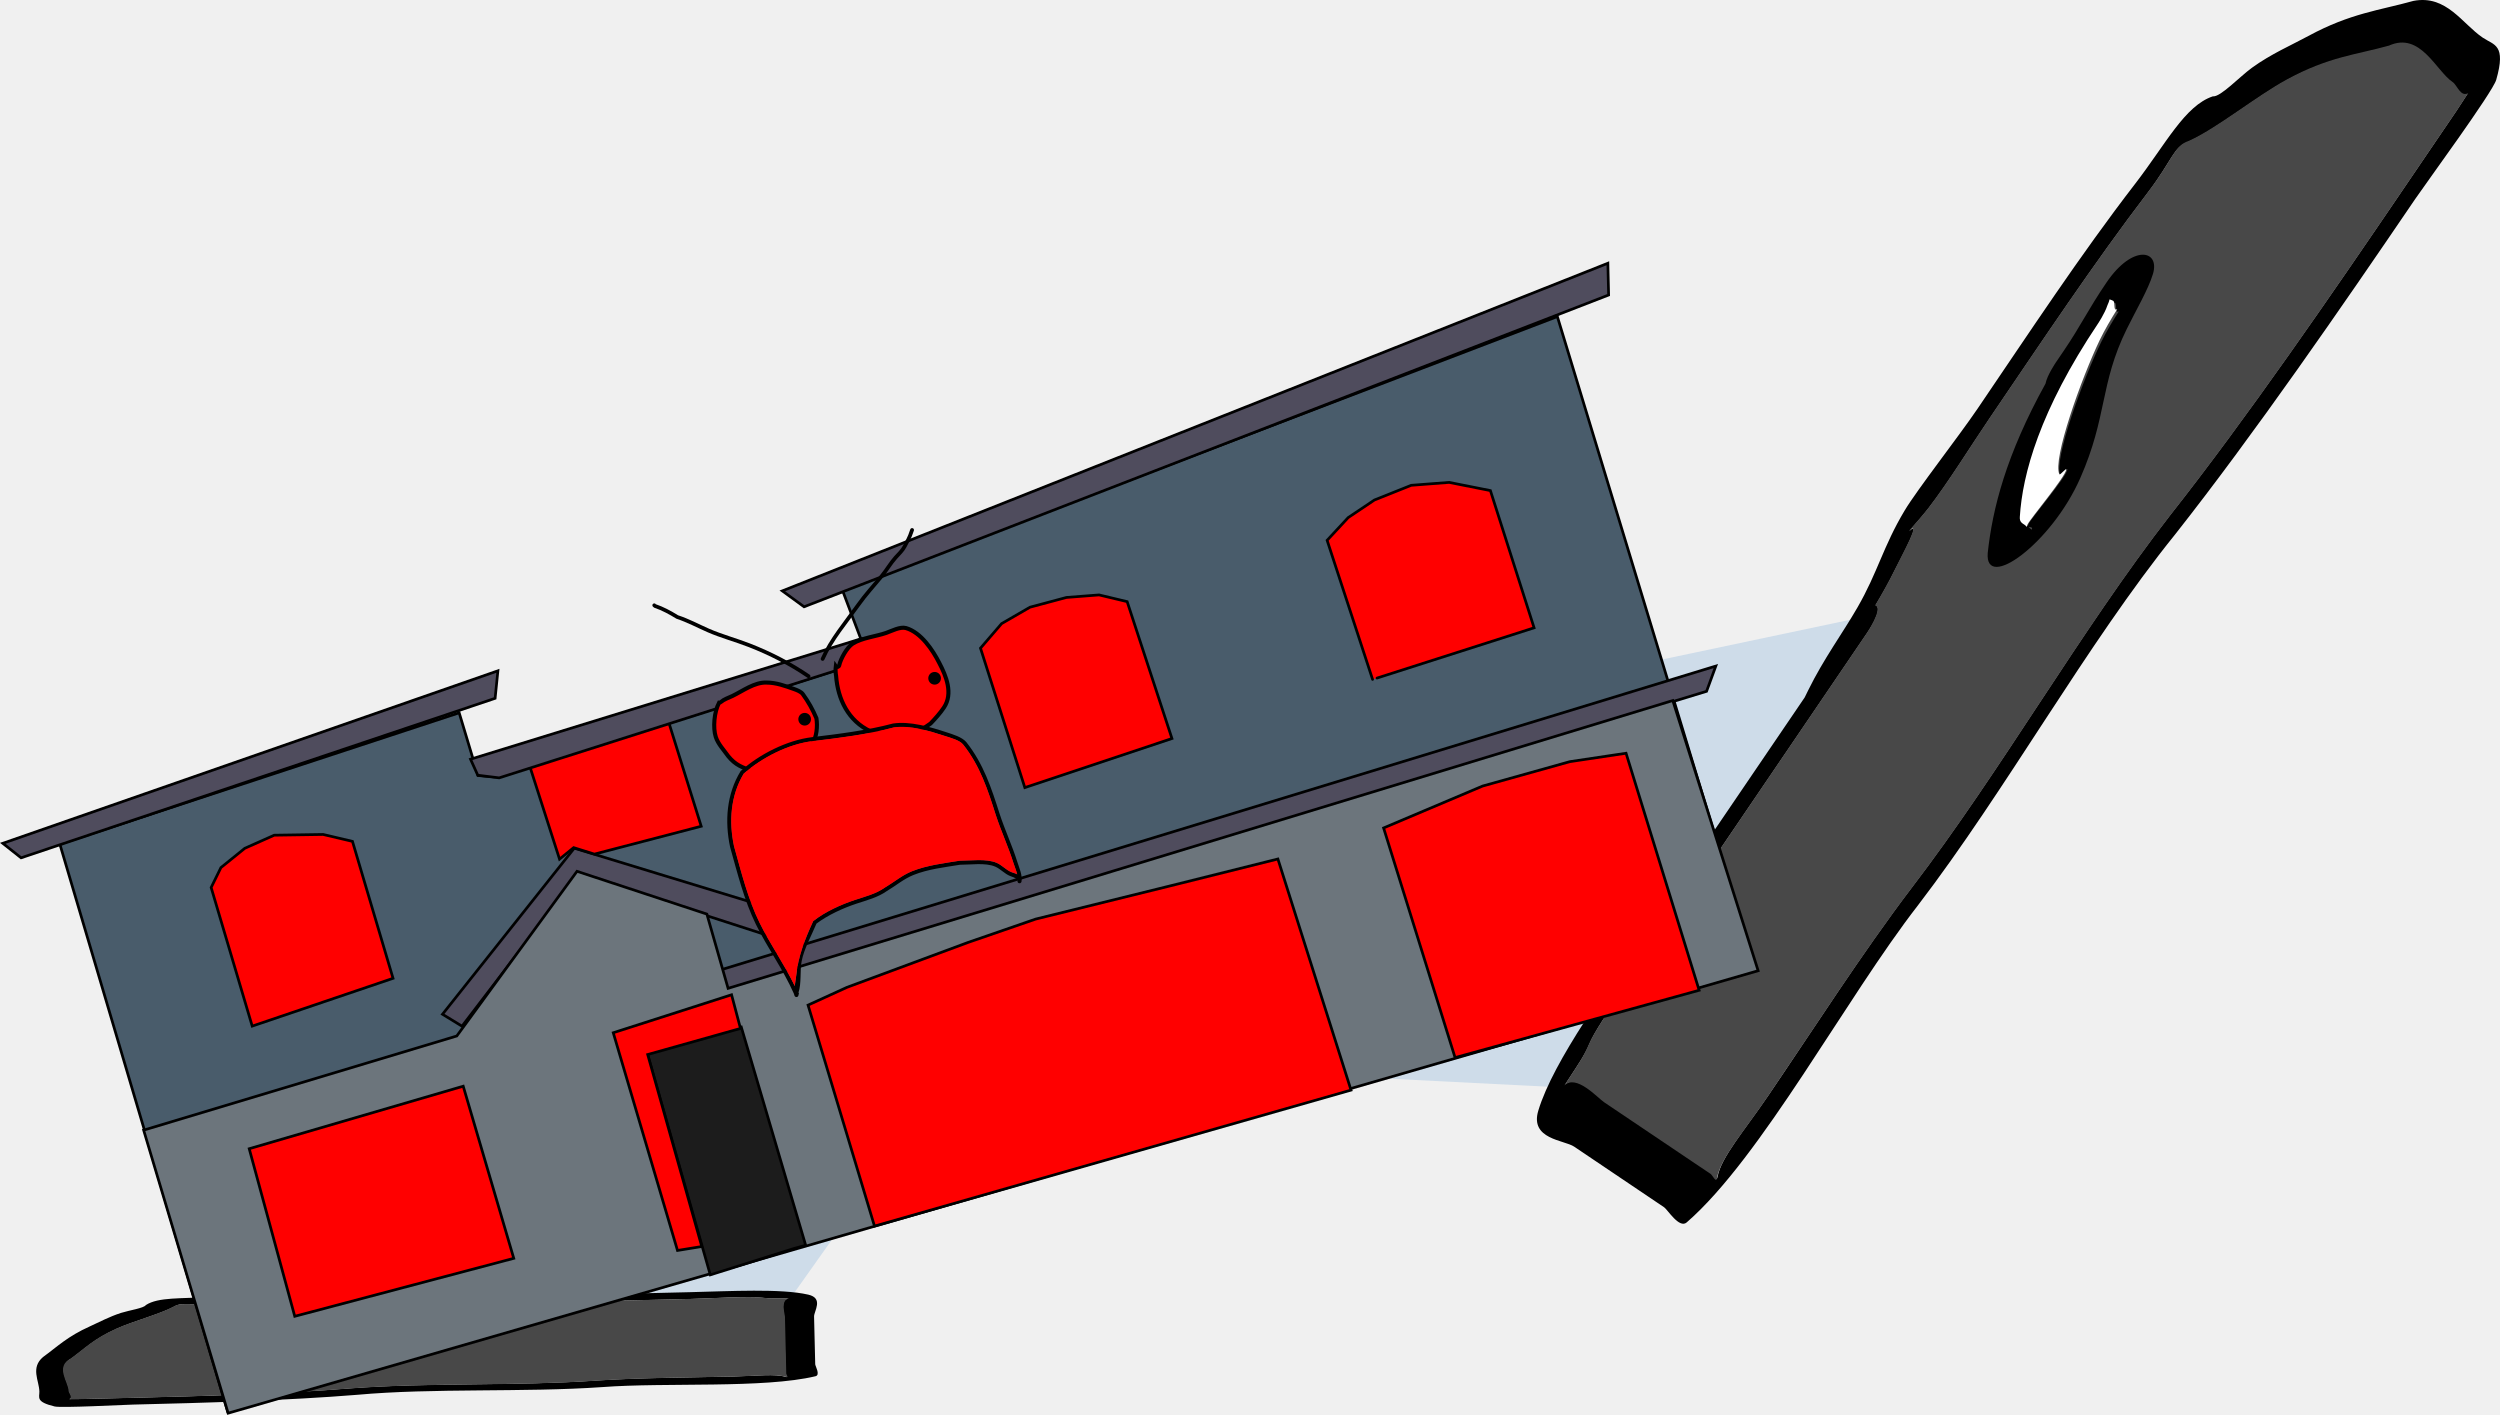
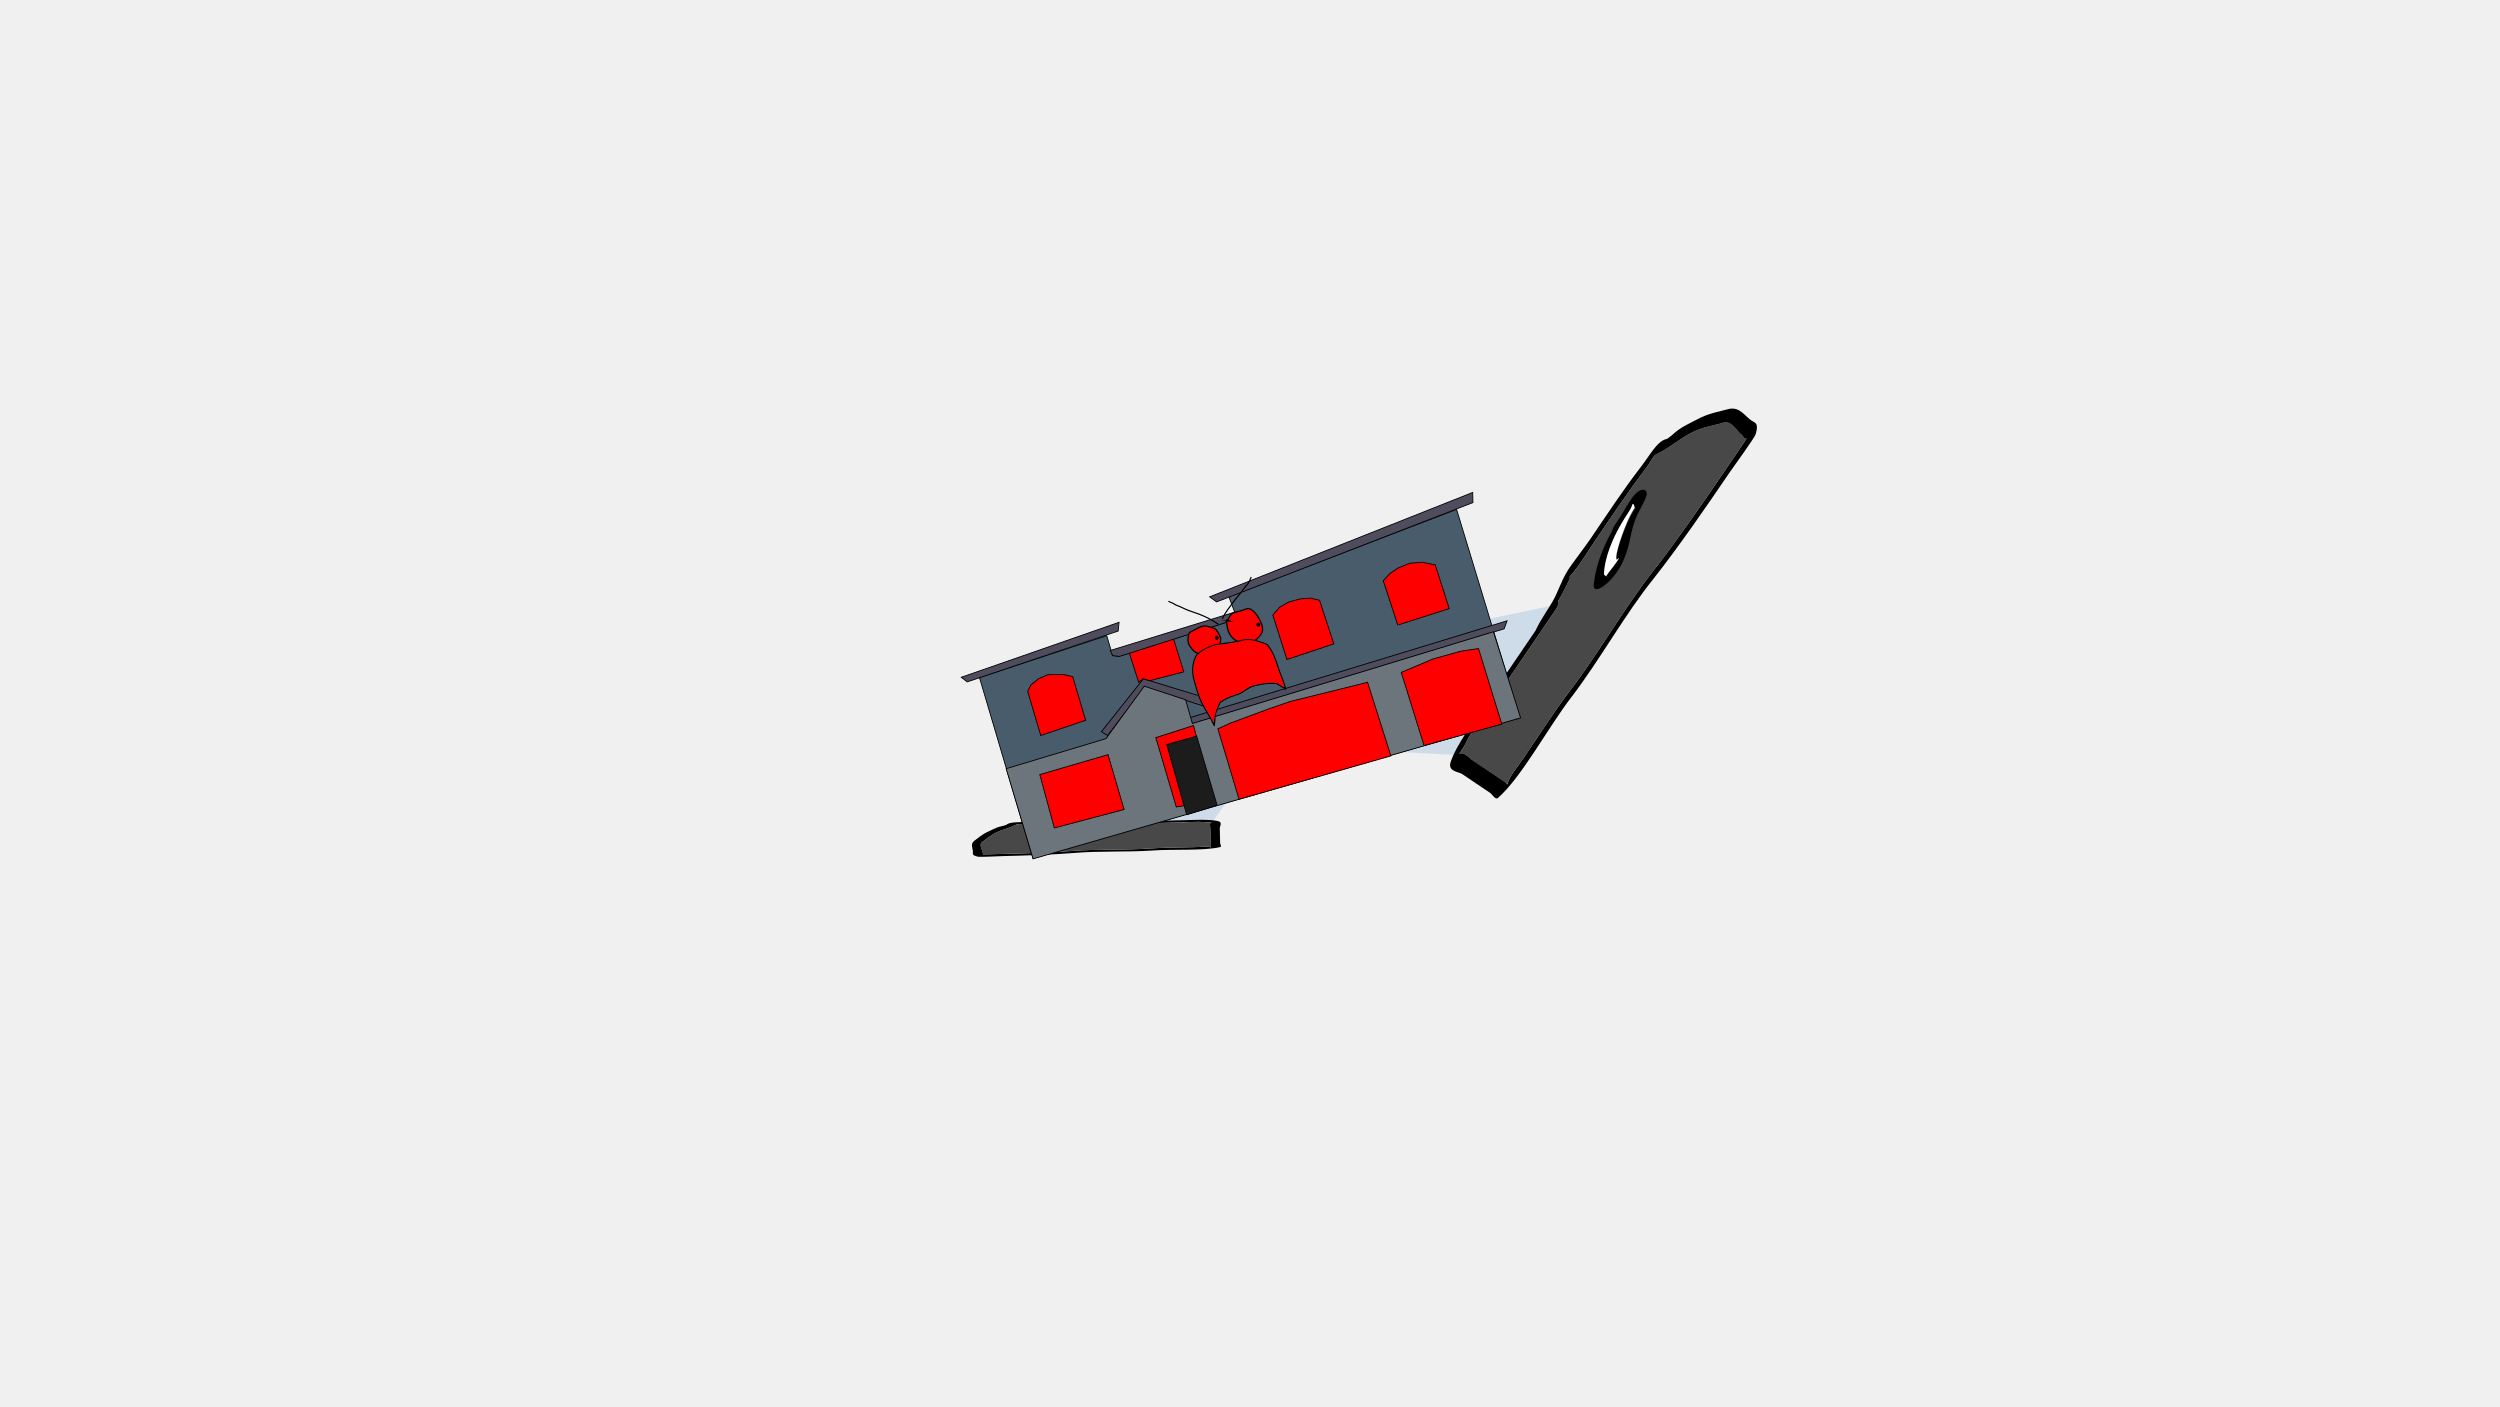
- <svg xmlns="http://www.w3.org/2000/svg" version="1.1" width="917.069" height="519.01" viewBox="0,0,917.069,519.01">
-   <g transform="translate(11.66396,159.427)">
+ <svg xmlns="http://www.w3.org/2000/svg" version="1.1" width="2878.25" height="1619.58" viewBox="0,0,2878.25,1619.58">
+   <g transform="translate(1117.373,629.8093)">
    <g data-paper-data="{&quot;isPaintingLayer&quot;:true}" fill-rule="nonzero" stroke-linejoin="miter" stroke-miterlimit="10" stroke-dasharray="" stroke-dashoffset="0" style="mix-blend-mode: normal">
      <path d="M165.118,318.364l34.89,-28.658l99.348,-2.636l-20.242,28.554z" data-paper-data="{&quot;index&quot;:null}" fill="#cedce9" stroke="#000000" stroke-width="0" stroke-linecap="round" />
      <path d="M155.633,317.134c-3.441,-0.31 -11.622,-0.725 -8.058,-1.444c-1.952,0.25 -4.556,0.56 -5.944,0.66c-6.573,0.473 -15.108,0.363 -21.898,0.526c-18.628,0.448 -36.717,0.715 -54.73,1.942c-8.14,0.554 -10.407,-0.499 -12.872,1.11c-5.099,2.723 -14.755,5.276 -20.93,8.043c-8.37,3.75 -11.566,7.252 -16.664,10.933c-5.795,3.07 -0.882,8.578 -0.804,11.837c0.021,0.873 1.704,2.386 0.148,3.066c1.563,-0.005 3.073,-0.012 4.033,-0.035c6.387,-0.154 12.774,-0.307 19.161,-0.461c25.406,-0.611 54.922,-1.447 79.547,-3.45c29.243,-2.208 61.027,-0.814 90.509,-2.873c16.147,-1.066 33.775,-1.087 50.231,-1.477c8.348,-0.198 15.48,-1.095 19.176,0.165c0.971,0.331 -0.02,-0.835 -0.03,-1.252c-0.025,-1.043 -0.05,-2.087 -0.075,-3.13c-0.14,-5.843 -0.281,-11.685 -0.421,-17.528c-0.033,-1.381 -1.735,-6.285 1.527,-6.898c-0.615,0.006 -1.31,0.009 -1.693,0.012c-3.388,0.025 -5.28,0.113 -7.933,-0.255c-4.607,-0.639 -20.075,0.302 -26.297,0.451c-24.179,0.581 -48.358,1.162 -72.537,1.743c0,0 -5.474,0.132 -5.505,-1.12c-0.001,-0.051 0.007,-0.101 0.023,-0.149c-2.62,-0.064 -5.268,-0.176 -7.964,-0.419zM241.555,314.574c14.596,-0.351 33.236,-1.394 43.264,0.905c5.747,1.317 2.094,6.072 2.141,8.025c0.14,5.843 0.281,11.685 0.421,17.528c0.016,0.667 1.981,3.931 0.105,4.382c-18.947,4.55 -54.922,2.222 -78.15,3.979c-28.829,2.014 -62.125,0.297 -90.002,2.835c-25.381,2.064 -55.996,2.959 -82.201,3.588c-3.759,0.09 -26.285,1.283 -28.741,0.691c-7.042,-1.699 -5.557,-3.293 -5.61,-5.502c-0.096,-3.997 -3.309,-8.686 1.347,-12.642c5.225,-3.773 8.863,-7.518 17.25,-11.275c3.384,-1.516 7.029,-3.522 11.415,-4.923c2.87,-0.917 8.379,-1.738 9.043,-2.856c4.614,-3.012 13.1,-2.265 23.104,-2.994c17.807,-1.296 36.261,-1.498 54.73,-1.942c6.811,-0.164 20.102,-1.2 24.912,-1.093c8.374,0.187 13.262,1.702 21.38,1.992c5.957,0.212 12.221,-0.149 19.183,0.478c0.529,0.048 1.057,0.095 1.586,0.143c18.274,-0.439 36.547,-0.878 54.821,-1.318z" data-paper-data="{&quot;index&quot;:null}" fill="#000000" stroke="none" stroke-width="0" stroke-linecap="butt" />
      <path d="M163.672,317.491c-0.017,0.048 -0.024,0.097 -0.023,0.149c0.03,1.252 5.532,1.122 5.532,1.122c24.179,-0.581 48.487,-1.141 72.666,-1.722c6.222,-0.15 21.704,-1.084 26.311,-0.446c2.654,0.368 4.549,0.282 7.938,0.257c0.382,-0.003 1.079,-0.006 1.693,-0.012c-3.262,0.613 -1.544,5.529 -1.51,6.91c0.14,5.843 0.27,11.72 0.411,17.563c0.025,1.043 0.041,2.092 0.066,3.135c0.01,0.417 0.997,1.585 0.026,1.254c-3.696,-1.261 -10.834,-0.361 -19.182,-0.163c-16.457,0.391 -34.134,0.427 -50.281,1.493c-29.482,2.059 -61.556,0.684 -90.799,2.892c-24.626,2.003 -54.262,2.82 -79.668,3.431c-6.387,0.154 -12.785,0.303 -19.172,0.457c-0.961,0.023 -2.473,0.029 -4.036,0.034c1.556,-0.68 -0.137,-2.198 -0.158,-3.07c-0.078,-3.26 -5.017,-8.789 0.778,-11.858c5.098,-3.681 8.305,-7.207 16.675,-10.957c6.176,-2.767 15.872,-5.339 20.971,-8.063c2.465,-1.609 4.749,-0.561 12.889,-1.116c18.013,-1.227 36.219,-1.514 54.847,-1.962c6.79,-0.163 15.402,-0.058 21.974,-0.531c1.387,-0.1 4.014,-0.411 5.965,-0.66c-3.564,0.718 4.65,1.134 8.091,1.444c2.696,0.243 5.376,0.356 7.996,0.42z" data-paper-data="{&quot;index&quot;:null}" fill="#484848" stroke="none" stroke-width="0" stroke-linecap="butt" />
      <path d="M87.036,323.926c0.01,0.423 1.91,0.891 0.977,1.248c2.407,-0.001 4.831,0.064 6.986,0.258c8.312,0.749 25.258,3.797 26.903,6.043c0.134,0.183 -2.21,0.27 -1.809,0.425c1.334,0.516 12.076,-0.695 13.318,-0.569c0.281,0.028 0.42,0.08 0.477,0.146c-0.063,-0.206 -0.12,-0.405 -0.123,-0.531c-0.011,-0.444 0.054,-0.923 -0.822,-1.299c-7.456,-3.319 -19.579,-6.353 -40.432,-5.852c0,0 -2.461,0.059 -4.092,-0.279c-0.543,-0.057 -0.965,-0.13 -1.25,-0.22c-0.067,0.241 -0.137,0.486 -0.133,0.631zM133.795,332.197c0.38,0.247 0.259,-0.175 0.125,-0.618c-0.021,0.194 -0.384,0.449 -0.125,0.618zM142.709,328.291c6.882,2.95 -8.465,7.871 -22.555,6.113c-13.294,-1.658 -17.875,-5.523 -29.997,-6.614c-4.095,-0.369 -8.995,-0.506 -12.065,-1.21c-4.864,-1.115 -2.822,-5.371 6.423,-5.593c6.657,-0.16 9.948,0.255 16.146,0.106l2.737,-0.066c0,0 3.142,-0.075 4.679,0.432c16.245,0.821 26.725,3.646 34.631,6.832z" data-paper-data="{&quot;index&quot;:null}" fill="#000000" stroke="none" stroke-width="0" stroke-linecap="butt" />
      <path d="M86.965,323.258c0.284,0.09 0.707,0.163 1.25,0.22c1.631,0.338 4.103,0.276 4.103,0.276c20.852,-0.501 33.413,2.596 40.868,5.915c0.877,0.376 0.788,0.865 0.799,1.308c0.003,0.126 0.051,0.329 0.113,0.535c-0.057,-0.066 -0.194,-0.117 -0.475,-0.146c-1.242,-0.126 -12.076,1.104 -13.41,0.588c-0.401,-0.155 1.68,-0.346 1.546,-0.529c-1.645,-2.245 -18.671,-5.274 -26.984,-6.023c-2.156,-0.194 -4.593,-0.254 -7,-0.253c0.933,-0.358 -0.945,-0.833 -0.955,-1.256c-0.004,-0.145 0.079,-0.394 0.146,-0.634z" data-paper-data="{&quot;index&quot;:null}" fill="#ffffff" stroke="none" stroke-width="0" stroke-linecap="butt" />
      <path d="M558.536,239.337l-74.432,-3.768l103.213,-150.818l89.106,-18.819z" data-paper-data="{&quot;index&quot;:null}" fill="#cedce9" stroke="#000000" stroke-width="0" stroke-linecap="round" />
      <path d="M683.452,49.707c-2.202,4.48 -4.605,8.725 -7.072,12.867c0.107,0.033 0.209,0.082 0.306,0.147c2.357,1.588 -3.305,9.916 -3.305,9.916c-25.004,36.78 -50.008,73.56 -75.013,110.34c-6.434,9.465 -23.514,32.294 -26.85,40.225c-1.922,4.568 -3.959,7.393 -7.355,12.617c-0.383,0.59 -1.077,1.665 -1.696,2.61c4.394,-4.304 12.058,4.373 14.658,6.126c10.998,7.412 21.995,14.824 32.993,22.236c1.964,1.324 3.928,2.647 5.892,3.971c0.786,0.529 2.028,3.503 2.357,1.588c1.25,-7.283 10.008,-17.238 18.636,-29.941c17.009,-25.039 34.471,-52.35 52.46,-76.077c33.063,-43.183 61.819,-94.19 94.928,-136.82c28.155,-35.722 58.92,-80.464 85.193,-119.11c6.605,-9.716 13.21,-19.431 19.815,-29.146c0.994,-1.462 2.498,-3.795 4.053,-6.212c-2.834,1.576 -4.056,-2.898 -5.698,-4.004c-6.136,-4.135 -11.779,-18.536 -23.357,-13.329c-12.054,3.373 -21.889,4.017 -37.309,12.379c-11.377,6.17 -25.786,18 -36.016,22.554c-5.504,1.841 -5.736,6.653 -14.838,18.595c-20.141,26.423 -38.528,54.145 -57.792,82.481c-7.022,10.329 -15.247,23.701 -22.645,33.31c-1.562,2.028 -4.727,5.686 -7.132,8.405c4.891,-4.642 -2.403,8.557 -5.213,14.274zM593.655,179.8c18.897,-27.797 37.795,-55.594 56.692,-83.392c0.432,-0.878 0.863,-1.756 1.295,-2.635c5.686,-11.569 12.565,-20.838 18.047,-30.338c7.472,-12.946 9.416,-22.392 17.334,-35.608c4.549,-7.592 19.661,-26.926 26.704,-37.287c19.099,-28.094 37.722,-56.463 57.792,-82.481c11.274,-14.616 18.238,-28.696 28.54,-32.142c2.787,0.347 9.798,-7.186 14.382,-10.507c7.005,-5.076 14.433,-8.259 20.666,-11.64c15.452,-8.38 26.186,-9.41 38.54,-12.867c12.141,-2.348 17.905,8.408 25.428,13.479c4.159,2.803 8.665,2.463 4.944,15.475c-1.298,4.538 -25.835,38.002 -29.722,43.72c-27.1,39.862 -59.062,86.237 -88.08,123.055c-32.387,40.105 -62.023,93.853 -94.353,136.08c-26.305,33.857 -57.421,92.512 -84.82,116.291c-2.713,2.354 -6.992,-4.713 -8.248,-5.559c-10.998,-7.412 -21.995,-14.824 -32.993,-22.236c-3.677,-2.478 -16.349,-2.667 -13.181,-13.201c5.53,-18.383 25.94,-46.005 41.033,-68.207z" data-paper-data="{&quot;index&quot;:null}" fill="#000000" stroke="none" stroke-width="0" stroke-linecap="butt" />
      <path d="M676.188,62.613c2.468,-4.142 4.9,-8.437 7.102,-12.918c2.81,-5.718 10.136,-18.966 5.245,-14.324c2.405,-2.719 5.593,-6.41 7.154,-8.438c7.398,-9.61 15.708,-23.094 22.73,-33.422c19.264,-28.336 37.805,-56.215 57.946,-82.637c9.102,-11.941 9.361,-16.773 14.865,-18.614c10.231,-4.554 24.717,-16.423 36.094,-22.593c15.419,-8.362 25.311,-8.993 37.365,-12.366c11.578,-5.207 17.235,9.26 23.371,13.395c1.642,1.107 2.862,5.601 5.696,4.026c-1.554,2.417 -3.06,4.754 -4.053,6.216c-6.605,9.716 -13.214,19.453 -19.819,29.168c-26.273,38.647 -57.122,83.598 -85.277,119.321c-33.109,42.63 -62.188,94.062 -95.251,137.245c-17.989,23.727 -35.529,51.096 -52.539,76.135c-8.629,12.702 -17.399,22.664 -18.648,29.947c-0.328,1.914 -1.579,-1.055 -2.364,-1.584c-1.964,-1.324 -3.947,-2.639 -5.911,-3.963c-10.998,-7.412 -22.072,-14.851 -33.07,-22.263c-2.6,-1.752 -10.27,-10.47 -14.663,-6.166c0.62,-0.945 1.313,-2.022 1.696,-2.611c3.396,-5.224 5.434,-8.057 7.356,-12.625c3.336,-7.93 20.419,-30.789 26.853,-40.254c25.004,-36.78 50.095,-73.788 75.099,-110.568c0,0 5.685,-8.371 3.328,-9.959c-0.097,-0.065 -0.198,-0.115 -0.306,-0.148z" data-paper-data="{&quot;index&quot;:null}" fill="#484848" stroke="none" stroke-width="0" stroke-linecap="butt" />
      <path d="M764.193,-48.306c-0.273,-0.184 -0.809,-0.377 -1.334,-0.57c-0.109,0.552 -0.389,1.297 -0.816,2.208c-0.967,2.946 -3.512,6.689 -3.512,6.689c-21.564,31.72 -27.763,54.257 -28.805,69.906c-0.15,1.822 0.829,2.312 1.663,2.875c0.237,0.16 0.56,0.495 0.891,0.846c-0.069,-0.169 -0.03,-0.448 0.194,-0.918c0.988,-2.081 13.912,-17.247 14.247,-19.952c0.1,-0.813 -2.382,2.713 -2.598,2.281c-2.654,-5.315 8.283,-35.348 15.071,-49.16c1.761,-3.582 4.03,-7.421 6.412,-11.152c-1.603,1.006 -0.617,-2.516 -1.413,-3.052zM732.446,33.822c0.709,0.754 1.396,1.461 1.3,0.567c-0.066,-0.611 -0.91,-0.362 -1.3,-0.567zM717.491,43.403c1.742,-16.181 6.713,-35.912 21.204,-62.115c0.551,-3.008 3.8,-7.788 3.8,-7.788l2.831,-4.164c6.41,-9.428 8.871,-15.043 15.756,-25.17c9.561,-14.064 19.691,-11.99 17.009,-3.074c-1.693,5.627 -6.273,13.394 -9.618,20.199c-9.899,20.143 -7.061,32.005 -17.039,54.662c-10.576,24.014 -35.122,41.754 -33.943,27.449z" data-paper-data="{&quot;index&quot;:null}" fill="#000000" stroke="none" stroke-width="0" stroke-linecap="butt" />
      <path d="M762.183,-49.614c0.525,0.19 1.081,0.365 1.356,0.548c0.799,0.533 -0.127,4.039 1.469,3.023c-2.355,3.749 -4.622,7.618 -6.358,11.214c-6.693,13.863 -17.545,44.09 -14.861,49.397c0.218,0.432 2.617,-2.576 2.522,-1.761c-0.317,2.709 -13.258,18.083 -14.231,20.172c-0.22,0.473 -0.256,0.751 -0.186,0.919c-0.333,-0.349 -0.673,-0.671 -0.911,-0.83c-0.837,-0.559 -1.859,-1.018 -1.721,-2.843c0.942,-15.671 7.298,-39.024 28.638,-70.894c0,0 2.535,-3.775 3.482,-6.729c0.421,-0.915 0.696,-1.663 0.801,-2.215z" data-paper-data="{&quot;index&quot;:null}" fill="#ffffff" stroke="none" stroke-width="0" stroke-linecap="butt" />
      <g>
        <g data-paper-data="{&quot;index&quot;:null}" stroke="#000000" stroke-width="1" stroke-linecap="round">
          <path d="M71.851,358.388l-61.561,-208.17l146.486,-48.168l6.916,23.002l7.139,0.602l136.184,-43.009l-9.724,-25.77l262.324,-100.177l71.409,235.208l1.73,4.611z" fill="#495c6b" />
          <path d="M246.798,198.153l370.947,-113.253l-3.398,9.268l-363.529,110.679z" fill="#4f4c5d" />
          <path d="M157.81,217.007l-7.157,-4.376l48.339,-60.918l79.434,24.218l-6.392,8.45l-71.555,-23.151z" fill="#4f4c5d" />
          <path d="M633.27,196.66l-561.247,162.305l-30.996,-103.827l114.865,-34.537l44.105,-60.408l47.641,15.698l7.782,27.229l346.543,-105.572z" fill="#6c757c" />
          <path d="M522.096,228.53l-26.219,-84.241l36.3,-15.362l32,-8.955l20.642,-3.093l26.812,86.953z" fill="#ff0000" />
          <path d="M309.121,290.343l-24.376,-81.07l14.275,-6.516l44.418,-16.469l24.779,-8.562l49.582,-12.239l39.302,-9.816l26.826,84.781z" fill="#ff0000" />
          <path d="M260.251,217.305l23.631,80.071l-4.518,1.247l-30.47,9.606l-23.076,-81.183z" fill="#1c1c1c" />
          <path d="M236.864,299.282l-23.569,-79.867l43.4,-13.939l3.271,12.36l-34.04,9.568l19.841,70.425z" fill="#ff0000" />
          <path d="M79.755,261.958l78.501,-22.936l18.541,63.143l-80.337,21.265z" fill="#ff0000" />
          <path d="M80.854,216.983l-15.065,-50.845l3.586,-7.305l8.767,-7.084l10.788,-4.8l17.93,-0.276l10.772,2.543l14.882,50.233z" fill="#ff0000" />
          <path d="M233.622,105.445l11.937,38.22l-39.18,10.224l-7.61,-2.382l-5.179,4.226l-10.853,-33.876z" fill="#ff0000" />
          <path d="M364.276,129.485l-16.269,-51.15l7.746,-9.001l10.42,-6.024l13.379,-3.578l11.953,-0.925l10.303,2.462l16.432,50.212z" fill="#ff0000" />
          <path d="M491.835,89.797l-16.677,-51.027l7.726,-8.327l9.624,-6.452l13.501,-5.394l13.911,-1.069l15.138,3.01l16.024,50.334l-57.615,18.435" fill="#ff0000" />
          <path d="M578.422,-51.212l-295.135,114.37l-7.98,-5.829l302.837,-120.189z" fill="#4f4c5d" />
          <path d="M307.421,82.588l-135.972,43.33l-7.854,-0.974l-2.655,-5.873l143.478,-44.252z" fill="#4f4c5d" />
          <path d="M169.957,96.734l-173.883,58.51l-6.715,-5.32l181.622,-63.283z" fill="#4f4c5d" />
        </g>
        <path d="M295.35,85.188c0.681,0.149 0.831,-0.534 0.831,-0.534c0.493,-2.355 2.848,-6.614 4.919,-7.952c3.303,-2.135 8.584,-2.655 12.337,-3.972c1.945,-0.683 5.129,-2.375 7.246,-1.762c5.503,1.593 9.79,8.021 12.209,12.797c2.541,4.805 5.15,11.21 1.699,16.363c-1.378,2.057 -3.194,4.069 -4.904,5.861c-4.473,3.209 -8.737,5.218 -14.384,4.492c-1.278,-0.164 -2.542,-0.915 -3.827,-1.107c-1.359,-0.202 -2.6,0.028 -3.87,-0.55c-8.108,-3.823 -11.929,-11.738 -12.566,-20.309c-0.175,-0.964 -0.274,-2.317 -0.113,-3.584c0.081,0.113 0.212,0.211 0.424,0.257z" data-paper-data="{&quot;noHover&quot;:false,&quot;origItem&quot;:[&quot;Path&quot;,{&quot;applyMatrix&quot;:true,&quot;segments&quot;:[[[650.21918,215.53083],[0.09642,0.28248],[-1.11678,2.51045]],[[648.23979,222.96917],[0.23688,-2.09365],[-3.99719,18.04653]],[[661.52065,272.46131],[-14.33186,-12.89576],[2.25809,1.97805]],[[669.13405,275.97953],[-2.67384,-1.25807],[2.52852,1.1897]],[[676.31221,280.62035],[-2.5309,-1.13013],[11.18215,4.9932]],[[708.64273,280.28314],[-11.20046,3.83906],[4.63147,-2.63193]],[[722.34432,271.27187],[-4.11196,3.38365],[10.30015,-8.4758]],[[728.95604,236.59764],[2.25747,11.4699],[-2.02425,-11.33456]],[[711.78417,202.75226],[10.34843,6.68948],[-3.9821,-2.57413]],[[695.80115,201.90503],[4.42948,-0.20134],[-8.54459,0.38827]],[[667.99464,202.43639],[8.12416,-2.35187],[-5.09223,1.47416]],[[652.97385,215.74034],[2.47338,-4.54537],[0,0]],[[650.93415,216.32311],[1.31124,0.72846],[-0.40803,-0.22669]]],&quot;closed&quot;:true}]}" fill="#ff0000" stroke="#000000" stroke-width="1.5" stroke-linecap="butt" />
        <path d="M252.65,98.166c1.376,-1.153 2.766,-1.516 4.369,-2.292c3.813,-1.848 8.1,-5.079 12.494,-4.917c3.565,-0.004 6.871,1.244 10.167,2.405c0.956,0.337 2.496,0.931 3.142,1.815c2.003,2.74 3.686,5.741 5,8.883c0.465,2.934 0.126,7.05 -1.684,9.57c-0.597,0.83 -1.848,1.203 -2.555,2.008c-1.169,1.332 -2.202,2.675 -3.809,3.551c-1.484,0.809 -3.248,1.262 -4.779,2.014c-2.337,1.154 -4.099,3.054 -6.821,3.399c-1.089,0.138 -2.644,-0.78 -3.697,-1.15c-3.914,-1.374 -6.321,-2.209 -9,-5.479c-1.554,-2.207 -3.762,-4.491 -4.588,-7.113c-1.048,-3.328 -0.611,-9.031 1.212,-12.521c0.3,0.037 0.549,-0.172 0.549,-0.172z" data-paper-data="{&quot;noHover&quot;:false,&quot;origItem&quot;:[&quot;Path&quot;,{&quot;applyMatrix&quot;:true,&quot;segments&quot;:[[[553.7006,216.63619],[0.59532,0.26265],[-5.9169,6.05745]],[[543.47767,241.61406],[-0.09786,-7.50448],[0.0771,5.9122]],[[548.51691,259.06076],[-1.83345,-5.50735],[3.49251,8.39357]],[[563.62288,275.8706],[-7.21139,-5.25355],[1.93954,1.41297]],[[570.50559,280.51798],[-2.32834,-0.39046],[5.81946,0.97591]],[[586.6132,277.7361],[-5.52744,0.93058],[3.61778,-0.60169]],[[597.67025,276.5562],[-3.55835,0.74677],[3.85248,-0.8085]],[[607.689,271.61918],[-3.23302,2.01837],[1.9542,-1.22]],[[614.18224,269.07899],[-1.74293,1.34096],[5.28934,-4.06947]],[[623.55839,250.45956],[-0.86037,6.33091],[-0.75859,-7.28567]],[[618.77155,229.12149],[2.42948,6.88393],[-0.78333,-2.21957]],[[613.43497,223.45526],[1.76072,1.28556],[-6.07104,-4.43265]],[[594.03369,212.24122],[7.34554,2.19926],[-8.94925,-3.05305]],[[565.33653,214.62306],[8.99834,-1.44435],[-3.78346,0.60729]],[[554.93728,216.62397],[3.54869,-1.52183],[0,0]]],&quot;closed&quot;:true}]}" fill="#ff0000" stroke="#000000" stroke-width="1.5" stroke-linecap="butt" />
        <path d="M281.284,105.076c-0.37,-1.23 0.327,-2.526 1.557,-2.896c1.23,-0.37 2.526,0.327 2.896,1.557c0.37,1.23 -0.327,2.526 -1.557,2.896c-1.23,0.37 -2.526,-0.327 -2.896,-1.557z" fill="#000000" stroke="none" stroke-width="0.5" stroke-linecap="butt" />
        <path d="M328.953,90.056c-0.37,-1.23 0.327,-2.526 1.557,-2.896c1.23,-0.37 2.526,0.327 2.896,1.557c0.37,1.23 -0.327,2.526 -1.557,2.896c-1.23,0.37 -2.526,-0.327 -2.896,-1.557z" fill="#000000" stroke="none" stroke-width="0.5" stroke-linecap="butt" />
        <path d="M227.872,62.119c0.508,-0.478 0.986,0.029 0.986,0.029l-0.087,0.026c2.927,0.996 5.661,2.459 8.284,4.095c4.003,1.308 7.533,3.247 11.352,4.919c4.849,2.123 10.124,3.515 15.07,5.446c7.793,3.042 14.935,6.727 21.847,11.419c0,0 0.577,0.392 0.185,0.969c-0.392,0.577 -0.969,0.185 -0.969,0.185c-6.826,-4.634 -13.875,-8.27 -21.571,-11.274c-4.964,-1.937 -10.255,-3.337 -15.122,-5.468c-3.83,-1.677 -7.379,-3.595 -11.382,-4.933c-2.593,-1.594 -5.26,-3.057 -8.143,-4.039l-0.479,-0.39c0,0 -0.478,-0.508 0.029,-0.986z" fill="#000000" stroke="none" stroke-width="0.5" stroke-linecap="butt" />
        <path d="M323.15,34.342c0.655,0.24 0.415,0.895 0.415,0.895l-0.208,0.564c-0.599,1.945 -1.599,3.768 -2.562,5.557c-0.897,1.655 -2.154,2.806 -3.401,4.192c-1.853,2.06 -3.26,4.572 -5.018,6.712c-2.931,3.569 -5.963,6.831 -8.652,10.621c-4.452,6.276 -9.865,12.579 -12.989,19.669c0,0 -0.282,0.638 -0.92,0.356c-0.638,-0.282 -0.356,-0.92 -0.356,-0.92c3.188,-7.178 8.613,-13.548 13.127,-19.911c2.707,-3.816 5.761,-7.105 8.712,-10.699c1.764,-2.148 3.18,-4.655 5.032,-6.73c1.171,-1.311 2.402,-2.384 3.236,-3.949c0.916,-1.704 1.896,-3.447 2.456,-5.303l0.233,-0.637c0,0 0.24,-0.655 0.895,-0.415z" fill="#000000" stroke="none" stroke-width="0.5" stroke-linecap="butt" />
        <path d="M285.557,99.417c0.842,1.492 1.602,3.048 2.264,4.633c0.465,2.934 0.131,7.053 -1.679,9.573c-0.597,0.83 -1.847,1.204 -2.553,2.009c-1.169,1.332 -2.203,2.68 -3.81,3.556c-1.484,0.809 -3.252,1.266 -4.783,2.018c-2.337,1.154 -4.106,3.054 -6.828,3.399c-1.089,0.138 -2.647,-0.782 -3.7,-1.152c-3.914,-1.374 -6.322,-2.216 -9.001,-5.486c-1.554,-2.207 -3.759,-4.493 -4.585,-7.115c-0.583,-1.85 -0.705,-4.439 -0.388,-6.96c0.194,0.066 0.375,0.044 0.375,0.044c6.931,-0.855 13.852,-3.279 20.756,-3.686c4.619,0.226 9.092,-1.129 13.648,-0.772z" data-paper-data="{&quot;noHover&quot;:true,&quot;origItem&quot;:[&quot;Path&quot;,{&quot;applyMatrix&quot;:true,&quot;segments&quot;:[[[621.78582,230.96594],[0,0],[-8.48425,-3.39601]],[[595.32369,224.36234],[8.68376,3.18489],[-13.42142,-3.33851]],[[553.62235,218.9965],[13.74265,2.49866],[0,0]],[[552.93242,218.68856],[0.33147,0.24277],[-2.10659,4.62313]],[[549.54097,232.1775],[-0.00976,-3.87817],[0.01385,5.49836]],[[554.0561,248.45004],[-1.65098,-5.13908],[3.16545,7.83913]],[[567.93826,264.22888],[-6.65428,-4.95568],[1.78969,1.33286]],[[574.29284,268.61769],[-2.16124,-0.38585],[5.40181,0.9644]],[[589.29809,266.1885],[-5.14893,0.81124],[3.36997,-0.52409]],[[599.59131,265.19954],[-3.31613,0.65957],[3.59023,-0.7141]],[[608.9558,260.70678],[-3.02606,1.84517],[1.8291,-1.11533]],[[615.01854,258.40827],[-1.63384,1.22986],[4.95824,-3.73232]],[[623.91937,241.18631],[-0.86197,5.87851],[-0.3199,-3.42153]],[[622.36321,231.01866],[0.71723,3.35025],[0,0]]],&quot;closed&quot;:true}]}" fill="none" stroke="none" stroke-width="0.5" stroke-linecap="butt" />
        <path d="M361.444,161.289c-0.318,-1.368 -0.936,-2.745 -1.323,-3.985c-1.876,-6.011 -4.566,-11.737 -6.518,-17.712c-2.955,-9.334 -5.784,-18.059 -11.953,-25.841c-1.22,-1.617 -4.711,-2.516 -6.586,-3.133c-5.717,-1.882 -12.833,-4.044 -18.845,-3.17c-9.6,2.572 -19.951,3.843 -29.833,5.029c-8.857,1.048 -18.6,6.08 -25.206,11.906c-4.841,8.09 -5.474,17.493 -3.569,26.556c2.611,9.279 5.071,19.337 9.329,28.011c3.948,8.062 9.102,15.261 12.967,23.311c0.088,-1.353 0.387,-2.857 0.456,-3.559c0.72,-7.239 3.249,-13.645 6.295,-20.256c4.368,-3.456 10.154,-6.078 15.439,-7.825c3.729,-1.233 7.52,-2.173 10.756,-4.451c3.395,-2.005 6.28,-4.516 9.985,-6.01c5.475,-2.208 11.746,-2.936 17.543,-3.867c4.121,0.007 9.735,-0.83 13.609,0.803c1.931,0.814 3.493,2.685 5.429,3.416c0.936,0.353 1.469,0.451 2.024,0.777zM361.635,163.248l-0.211,-0.039c-0.668,-0.696 -1.679,-0.963 -2.579,-1.312c-1.947,-0.755 -3.499,-2.587 -5.43,-3.416c-3.605,-1.548 -9.072,-0.674 -12.916,-0.693c-5.646,0.925 -11.757,1.609 -17.093,3.76c-3.614,1.456 -6.425,3.923 -9.738,5.881c-3.341,2.358 -7.245,3.342 -11.095,4.614c-5.052,1.67 -10.463,4.162 -14.734,7.329c-1.804,4.332 -4.521,9.155 -5.429,13.759c-0.715,3.624 0.004,8.084 -1.185,11.623l0.205,0.045l-0.203,0.923c-0.052,0.26 -0.241,0.484 -0.512,0.569c-0.395,0.123 -0.816,-0.097 -0.939,-0.492l-0.239,-0.765c-3.943,-8.915 -9.653,-16.666 -13.943,-25.425c-4.293,-8.784 -6.802,-18.923 -9.439,-28.313c-2.008,-9.513 -1.307,-19.431 3.872,-27.872c6.815,-6.158 16.966,-11.316 26.181,-12.437c9.85,-1.182 20.135,-2.461 29.708,-5.009c6.292,-0.935 13.628,1.246 19.617,3.214c2.285,0.751 5.702,1.744 7.288,3.62c6.28,7.937 9.197,16.804 12.21,26.319c1.953,5.979 4.643,11.71 6.521,17.725c0.714,2.285 1.871,4.677 1.507,7.088c0,0 -0.12,0.74 -0.861,0.62c-0.74,-0.12 -0.62,-0.861 -0.62,-0.861c0.027,-0.151 0.045,-0.303 0.056,-0.457z" fill="#000000" stroke="none" stroke-width="0.5" stroke-linecap="butt" />
        <path d="M359.37,160.502c-1.936,-0.731 -3.498,-2.599 -5.429,-3.413c-3.874,-1.634 -9.39,-0.778 -13.511,-0.785c-5.797,0.93 -12.076,1.677 -17.551,3.885c-3.705,1.494 -6.615,4.024 -10.01,6.029c-3.236,2.278 -7.054,3.22 -10.784,4.452c-5.285,1.747 -11.087,4.361 -15.456,7.817c-3.046,6.611 -5.522,12.932 -6.242,20.171c-0.07,0.701 -0.416,2.294 -0.503,3.647c-3.865,-8.05 -9.036,-15.264 -12.984,-23.326c-4.258,-8.674 -6.728,-18.76 -9.339,-28.039c-1.905,-9.062 -1.267,-18.492 3.575,-26.581c6.607,-5.827 16.369,-10.878 25.226,-11.926c9.881,-1.187 20.268,-2.462 29.868,-5.034c6.012,-0.874 13.147,1.297 18.864,3.179c1.874,0.617 5.371,1.521 6.591,3.138c6.168,7.782 9.012,16.533 11.967,25.867c1.952,5.975 4.642,11.719 6.518,17.73c0.387,1.24 1.005,2.62 1.323,3.988c-0.556,-0.326 -1.186,-0.444 -2.122,-0.798z" data-paper-data="{&quot;noHover&quot;:false,&quot;origItem&quot;:[&quot;Path&quot;,{&quot;applyMatrix&quot;:true,&quot;segments&quot;:[[[365.22888,197.16829],[-0.43312,-0.47684],[0.10398,-1.40045]],[[365.15325,192.97008],[-0.0001,1.29921],[0.0005,-6.29675]],[[364.21027,174.12012],[0.08243,6.28514],[-0.03926,-9.79053]],[[360.50157,145.89121],[3.56919,9.26658],[-0.68313,-1.90705]],[[355.14859,140.93804],[1.60531,1.14748],[-4.89647,-3.50002]],[[338.10432,132.29585],[5.99941,0.95749],[-9.93024,-0.4053]],[[308.1284,128.20617],[9.78595,1.81201],[-8.76677,-1.63894]],[[280.51909,132.06001],[8.04304,-3.59305],[-7.03219,6.27925]],[[269.19887,156.34577],[0.88184,-9.21837],[-0.27261,9.63575]],[[269.75681,185.86422],[-1.47972,-9.54904],[1.36651,8.87229]],[[275.18802,211.9802],[-1.29011,-8.83611],[0.48701,-1.2654]],[[276.68411,208.71926],[-0.27554,0.6486],[2.84447,-6.69573]],[[288.72958,191.25959],[-4.87795,5.40281],[5.19991,-1.99755]],[[305.79863,188.39091],[-5.56512,0.09273],[3.92725,-0.06544]],[[317.3923,187.34727],[-3.7678,1.20983],[3.83817,-0.90215]],[[328.7144,184.58581],[-3.98185,0.32211],[5.88412,-0.476]],[[346.61242,186.12282],[-5.81054,-0.83951],[3.93138,1.23457]],[[359.3638,190.9451],[-3.21131,-2.71381],[1.60064,1.35266]],[[363.52804,195.82335],[-1.63006,-1.27461],[0.78827,0.61638]]],&quot;closed&quot;:true}]}" fill="#ff0000" stroke="none" stroke-width="0.5" stroke-linecap="butt" />
      </g>
+       <path d="M-1117.373,989.77v-1619.58h2878.25v1619.58z" fill="none" stroke="#000000" stroke-width="0" stroke-linecap="butt" />
    </g>
  </g>
</svg>
